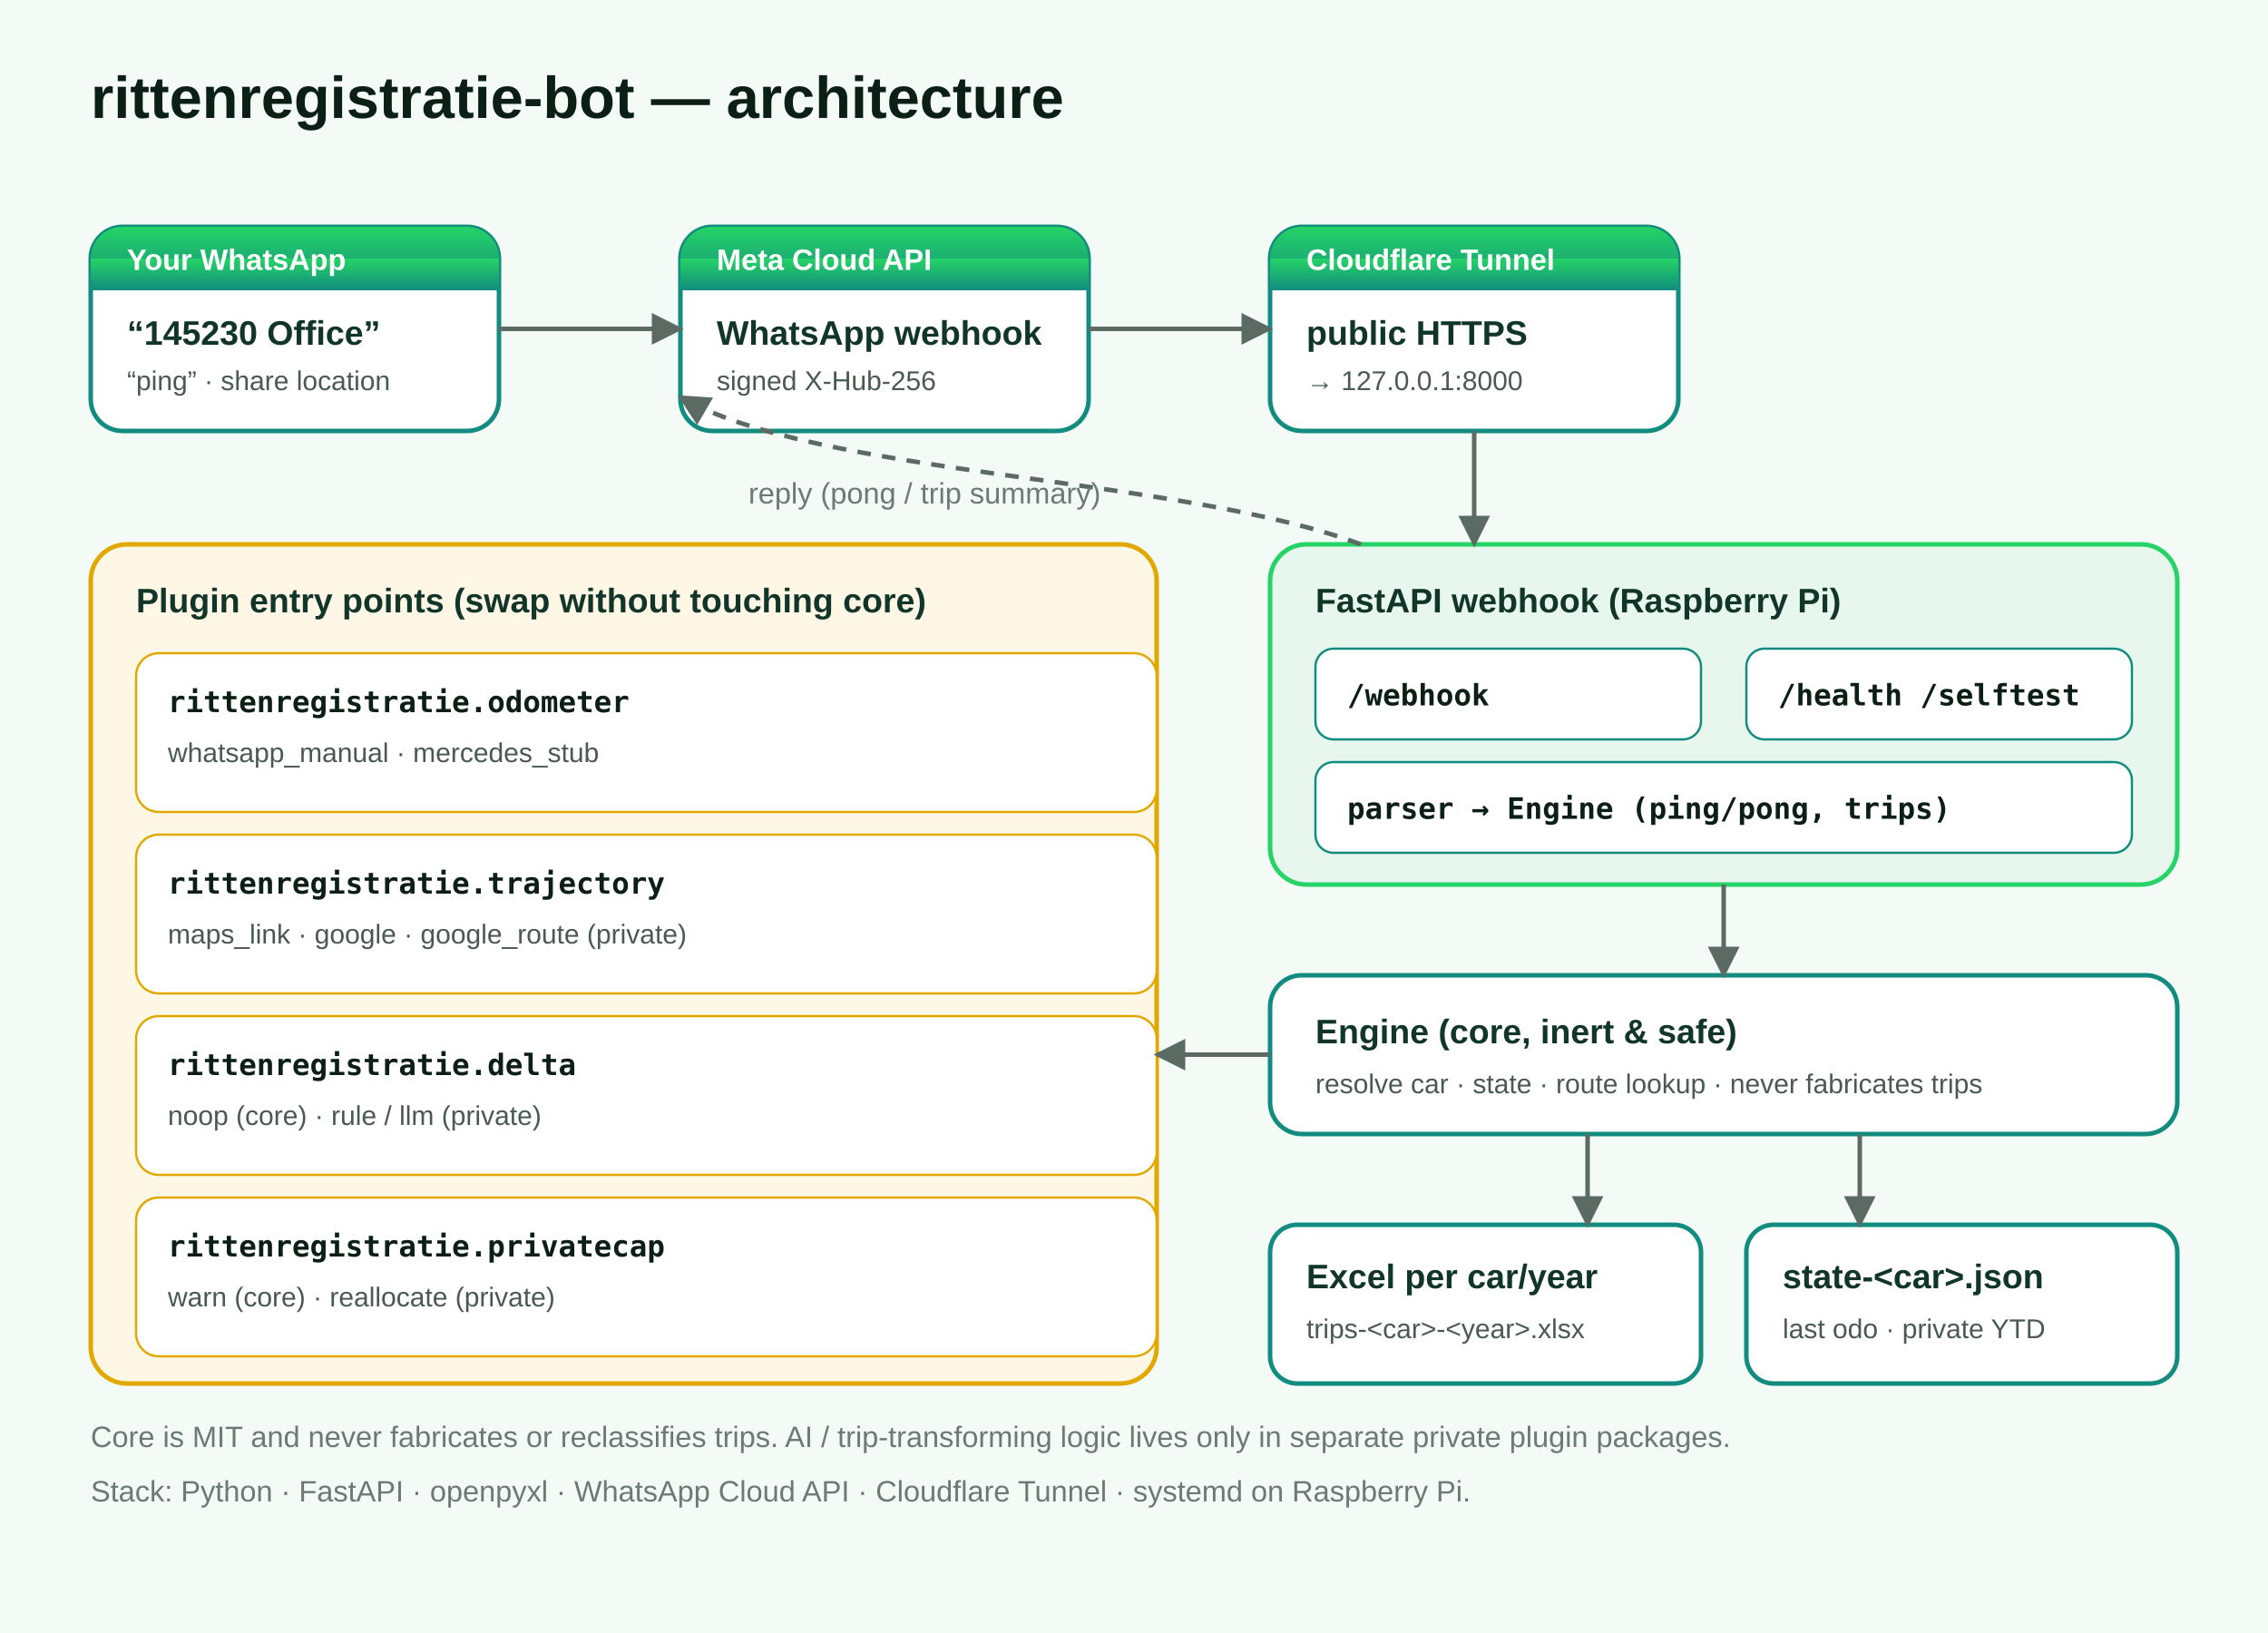
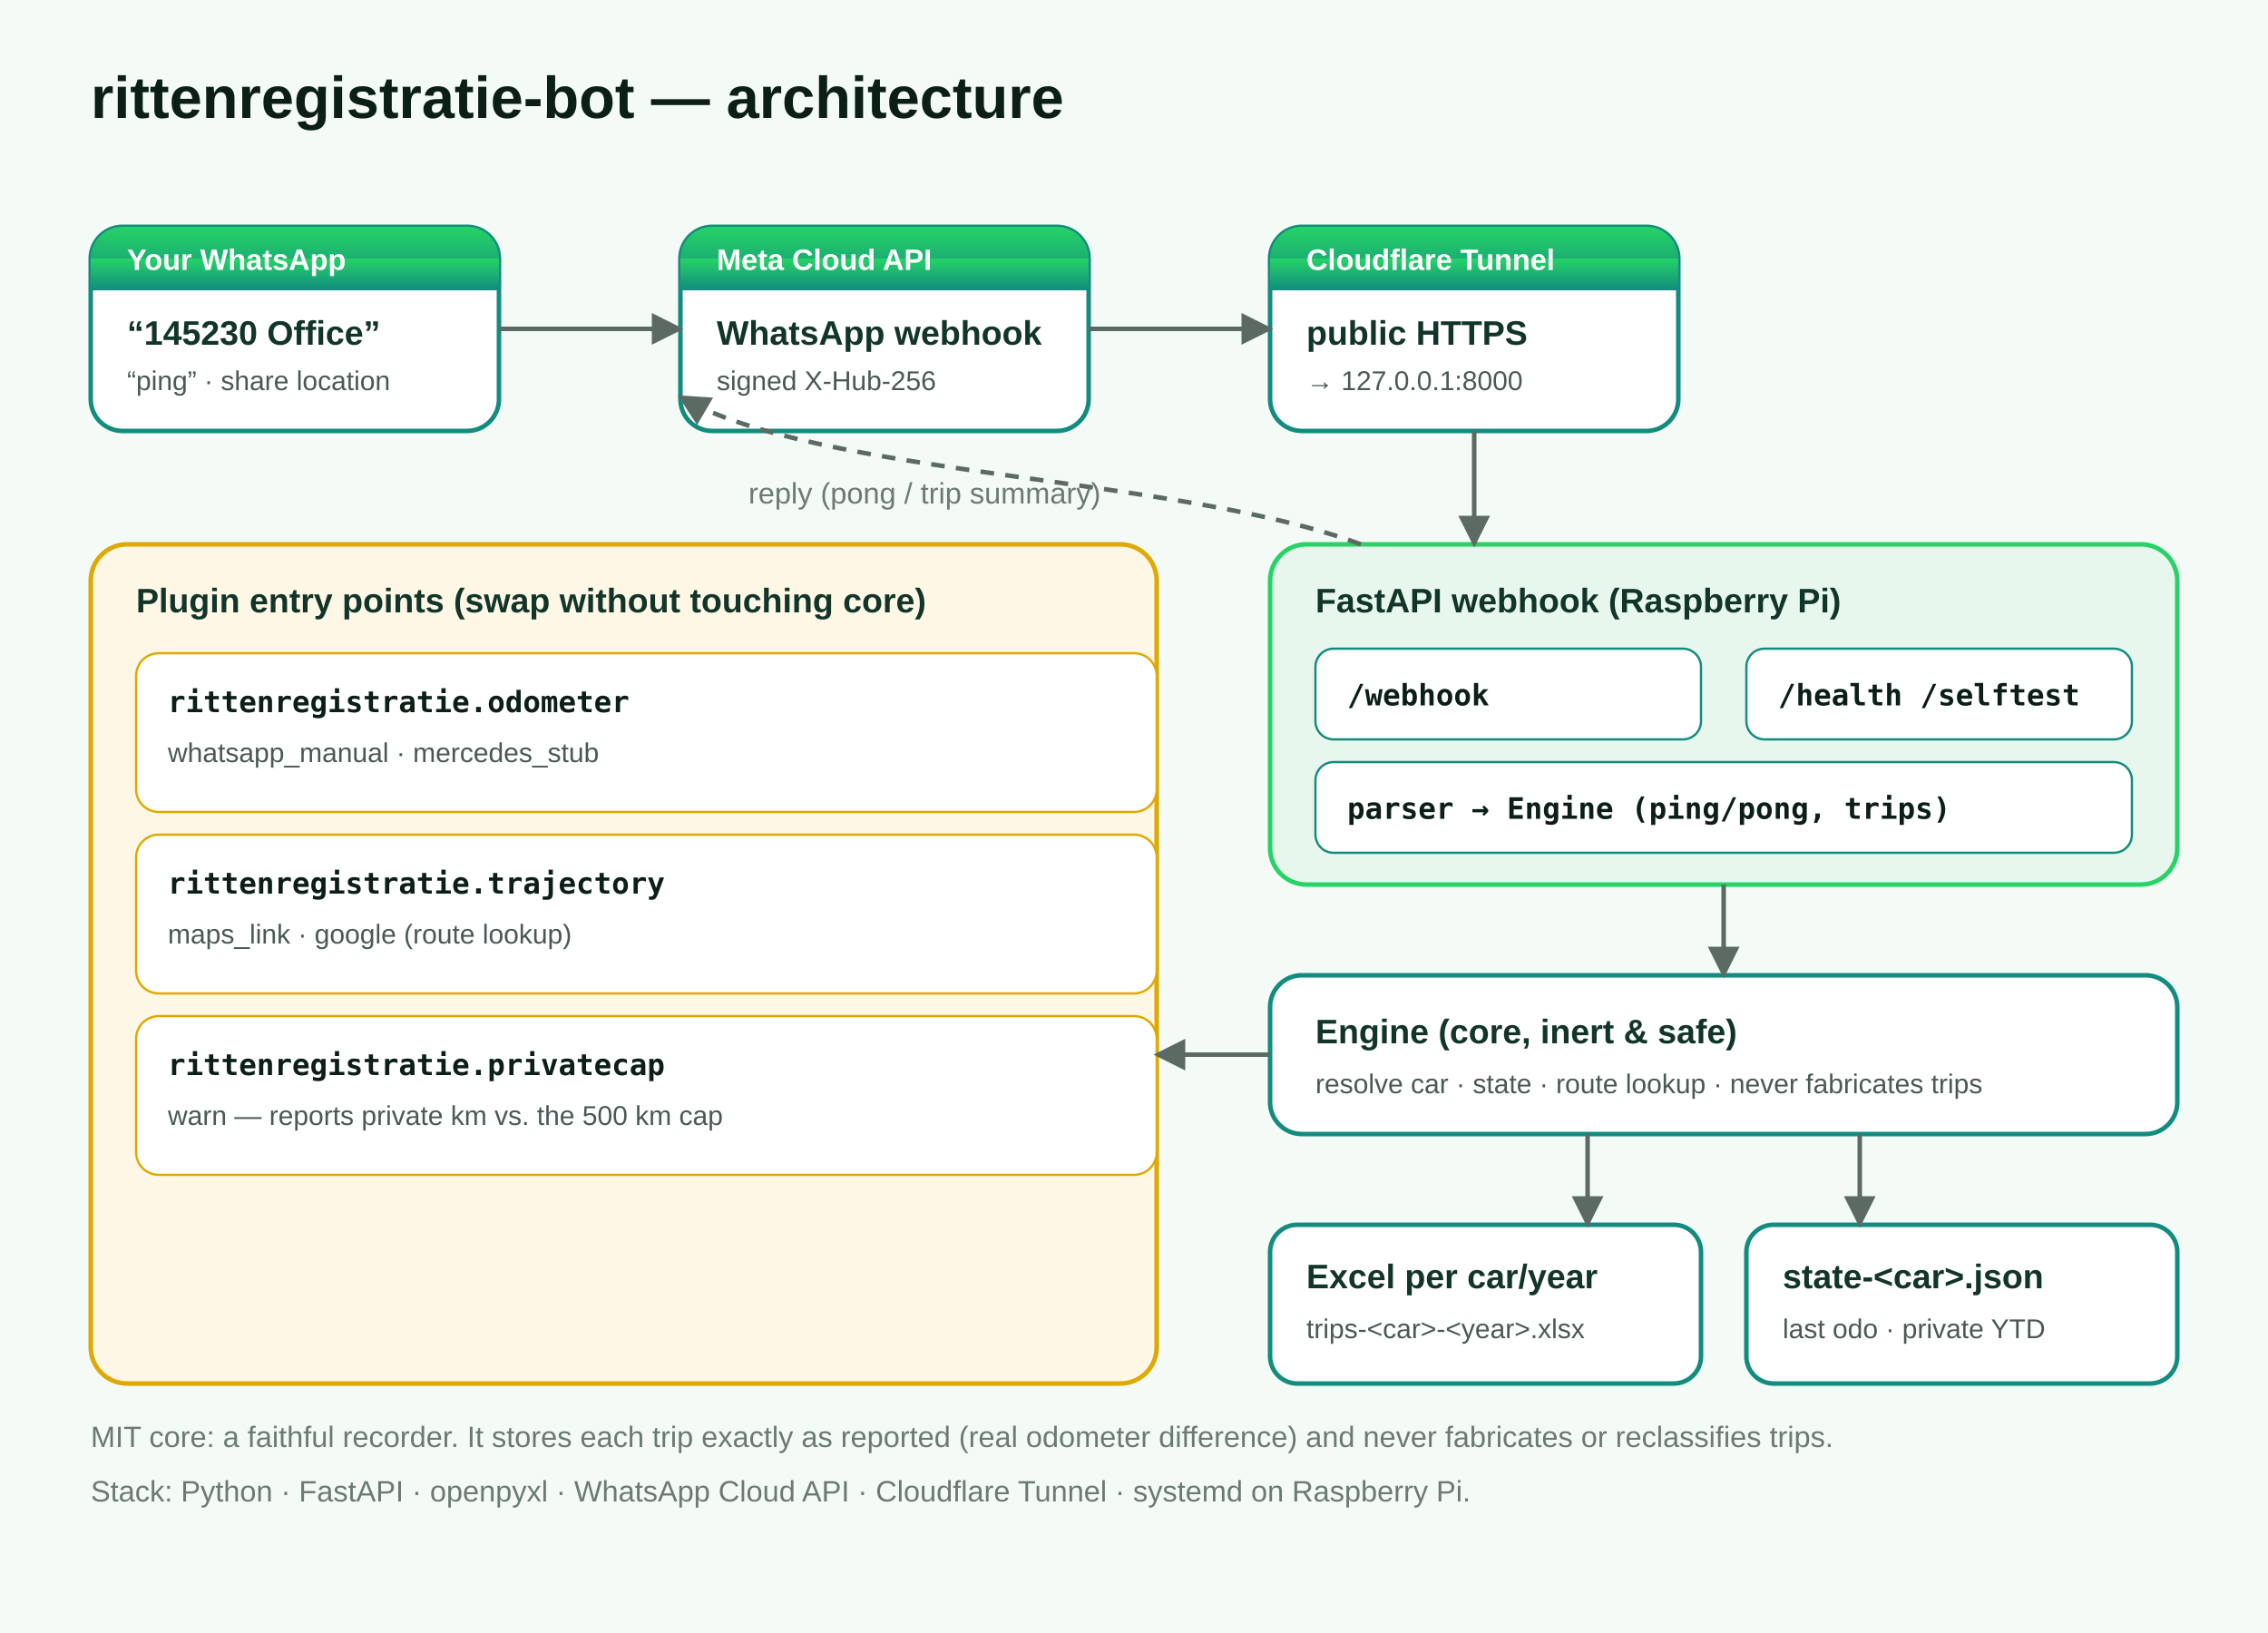
<svg xmlns="http://www.w3.org/2000/svg" width="1000" height="720" viewBox="0 0 1000 720" role="img" aria-label="rittenregistratie-bot architecture diagram">
  <defs>
    <linearGradient id="hdr" x1="0" y1="0" x2="0" y2="1">
      <stop stop-color="#25D366" />
      <stop offset="1" stop-color="#128C7E" />
    </linearGradient>
    <marker id="arrow" viewBox="0 0 10 10" refX="9" refY="5" markerWidth="7" markerHeight="7" orient="auto-start-reverse">
      <path d="M0 0 L10 5 L0 10 z" fill="#5b6b63" />
    </marker>
    <style>
      .lbl   { font: 600 15px 'Segoe UI', Arial, sans-serif; fill: #12352a; }
      .sub   { font: 400 12px 'Segoe UI', Arial, sans-serif; fill: #4a5a52; }
      .badge { font: 700 13px 'Segoe UI', Arial, sans-serif; fill: #ffffff; }
      .h     { font: 700 26px 'Segoe UI', Arial, sans-serif; fill: #0B1F17; }
      .note  { font: 400 13px 'Segoe UI', Arial, sans-serif; fill: #6b7a72; }
      .plug  { font: 600 13px 'SF Mono','Consolas',monospace; fill: #0B1F17; }
      .edge  { stroke: #5b6b63; stroke-width: 2; fill: none; }
    </style>
  </defs>
  <rect width="1000" height="720" fill="#F4FBF7" />
  <text class="h" x="40" y="52">rittenregistratie-bot — architecture</text>
  <g transform="translate(40,100)">
    <rect width="180" height="90" rx="14" fill="#ffffff" stroke="#128C7E" stroke-width="2" />
    <rect width="180" height="28" rx="14" fill="url(#hdr)" />
    <rect y="14" width="180" height="14" fill="url(#hdr)" />
    <text class="badge" x="16" y="19">Your WhatsApp</text>
    <text class="lbl" x="16" y="52">“145230 Office”</text>
    <text class="sub" x="16" y="72">“ping” · share location</text>
  </g>
  <g transform="translate(300,100)">
    <rect width="180" height="90" rx="14" fill="#ffffff" stroke="#128C7E" stroke-width="2" />
    <rect width="180" height="28" rx="14" fill="url(#hdr)" />
    <rect y="14" width="180" height="14" fill="url(#hdr)" />
    <text class="badge" x="16" y="19">Meta Cloud API</text>
    <text class="lbl" x="16" y="52">WhatsApp webhook</text>
    <text class="sub" x="16" y="72">signed X-Hub-256</text>
  </g>
  <g transform="translate(560,100)">
    <rect width="180" height="90" rx="14" fill="#ffffff" stroke="#128C7E" stroke-width="2" />
    <rect width="180" height="28" rx="14" fill="url(#hdr)" />
    <rect y="14" width="180" height="14" fill="url(#hdr)" />
    <text class="badge" x="16" y="19">Cloudflare Tunnel</text>
    <text class="lbl" x="16" y="52">public HTTPS</text>
    <text class="sub" x="16" y="72">→ 127.0.0.1:8000</text>
  </g>
  <g transform="translate(560,240)">
    <rect width="400" height="150" rx="16" fill="#E7F7EE" stroke="#25D366" stroke-width="2" />
    <text class="lbl" x="20" y="30">FastAPI webhook  (Raspberry Pi)</text>
    <g transform="translate(20,46)">
      <rect width="170" height="40" rx="8" fill="#ffffff" stroke="#128C7E" />
      <text class="plug" x="14" y="25">/webhook</text>
      <rect x="190" width="170" height="40" rx="8" fill="#ffffff" stroke="#128C7E" />
      <text class="plug" x="204" y="25">/health /selftest</text>
    </g>
    <g transform="translate(20,96)">
      <rect width="360" height="40" rx="8" fill="#ffffff" stroke="#128C7E" />
      <text class="plug" x="14" y="25">parser → Engine (ping/pong, trips)</text>
    </g>
  </g>
  <g transform="translate(560,430)">
    <rect width="400" height="70" rx="14" fill="#ffffff" stroke="#128C7E" stroke-width="2" />
    <text class="lbl" x="20" y="30">Engine (core, inert &amp; safe)</text>
    <text class="sub" x="20" y="52">resolve car · state · route lookup · never fabricates trips</text>
  </g>
  <g transform="translate(560,540)">
    <rect width="190" height="70" rx="12" fill="#ffffff" stroke="#128C7E" stroke-width="2" />
    <text class="lbl" x="16" y="28">Excel per car/year</text>
    <text class="sub" x="16" y="50">trips-&lt;car&gt;-&lt;year&gt;.xlsx</text>
  </g>
  <g transform="translate(770,540)">
    <rect width="190" height="70" rx="12" fill="#ffffff" stroke="#128C7E" stroke-width="2" />
    <text class="lbl" x="16" y="28">state-&lt;car&gt;.json</text>
    <text class="sub" x="16" y="50">last odo · private YTD</text>
  </g>
  <g transform="translate(40,240)">
    <rect width="470" height="370" rx="16" fill="#FFF7E6" stroke="#E0A800" stroke-width="2" />
    <text class="lbl" x="20" y="30">Plugin entry points  (swap without touching core)</text>
    <g transform="translate(20,48)">
      <rect width="450" height="70" rx="10" fill="#ffffff" stroke="#E0A800" />
      <text class="plug" x="14" y="26">rittenregistratie.odometer</text>
      <text class="sub" x="14" y="48">whatsapp_manual · mercedes_stub</text>
    </g>
    <g transform="translate(20,128)">
      <rect width="450" height="70" rx="10" fill="#ffffff" stroke="#E0A800" />
      <text class="plug" x="14" y="26">rittenregistratie.trajectory</text>
-       <text class="sub" x="14" y="48">maps_link · google · google_route (private)</text>
+       <text class="sub" x="14" y="48">maps_link · google (route lookup)</text>
    </g>
    <g transform="translate(20,208)">
      <rect width="450" height="70" rx="10" fill="#ffffff" stroke="#E0A800" />
-       <text class="plug" x="14" y="26">rittenregistratie.delta</text>
-       <text class="sub" x="14" y="48">noop (core) · rule / llm (private)</text>
-     </g>
-     <g transform="translate(20,288)">
-       <rect width="450" height="70" rx="10" fill="#ffffff" stroke="#E0A800" />
      <text class="plug" x="14" y="26">rittenregistratie.privatecap</text>
-       <text class="sub" x="14" y="48">warn (core) · reallocate (private)</text>
+       <text class="sub" x="14" y="48">warn — reports private km vs. the 500 km cap</text>
    </g>
  </g>
  <g>
    <path class="edge" d="M220 145 H300" marker-end="url(#arrow)" />
    <path class="edge" d="M480 145 H560" marker-end="url(#arrow)" />
    <path class="edge" d="M650 190 V240" marker-end="url(#arrow)" />
    <path class="edge" d="M760 390 V430" marker-end="url(#arrow)" />
    <path class="edge" d="M700 500 V540" marker-end="url(#arrow)" />
    <path class="edge" d="M820 500 V540" marker-end="url(#arrow)" />
    <path class="edge" d="M560 465 H510" marker-end="url(#arrow)" />
    <path class="edge" d="M600 240 C 520 210, 360 210, 300 175" stroke-dasharray="6 5" marker-end="url(#arrow)" />
    <text class="note" x="330" y="222">reply (pong / trip summary)</text>
  </g>
-   <text class="note" x="40" y="638">Core is MIT and never fabricates or reclassifies trips. AI / trip-transforming logic lives only in separate private plugin packages.</text>
+   <text class="note" x="40" y="638">MIT core: a faithful recorder. It stores each trip exactly as reported (real odometer difference) and never fabricates or reclassifies trips.</text>
  <text class="note" x="40" y="662">Stack: Python · FastAPI · openpyxl · WhatsApp Cloud API · Cloudflare Tunnel · systemd on Raspberry Pi.</text>
</svg>
